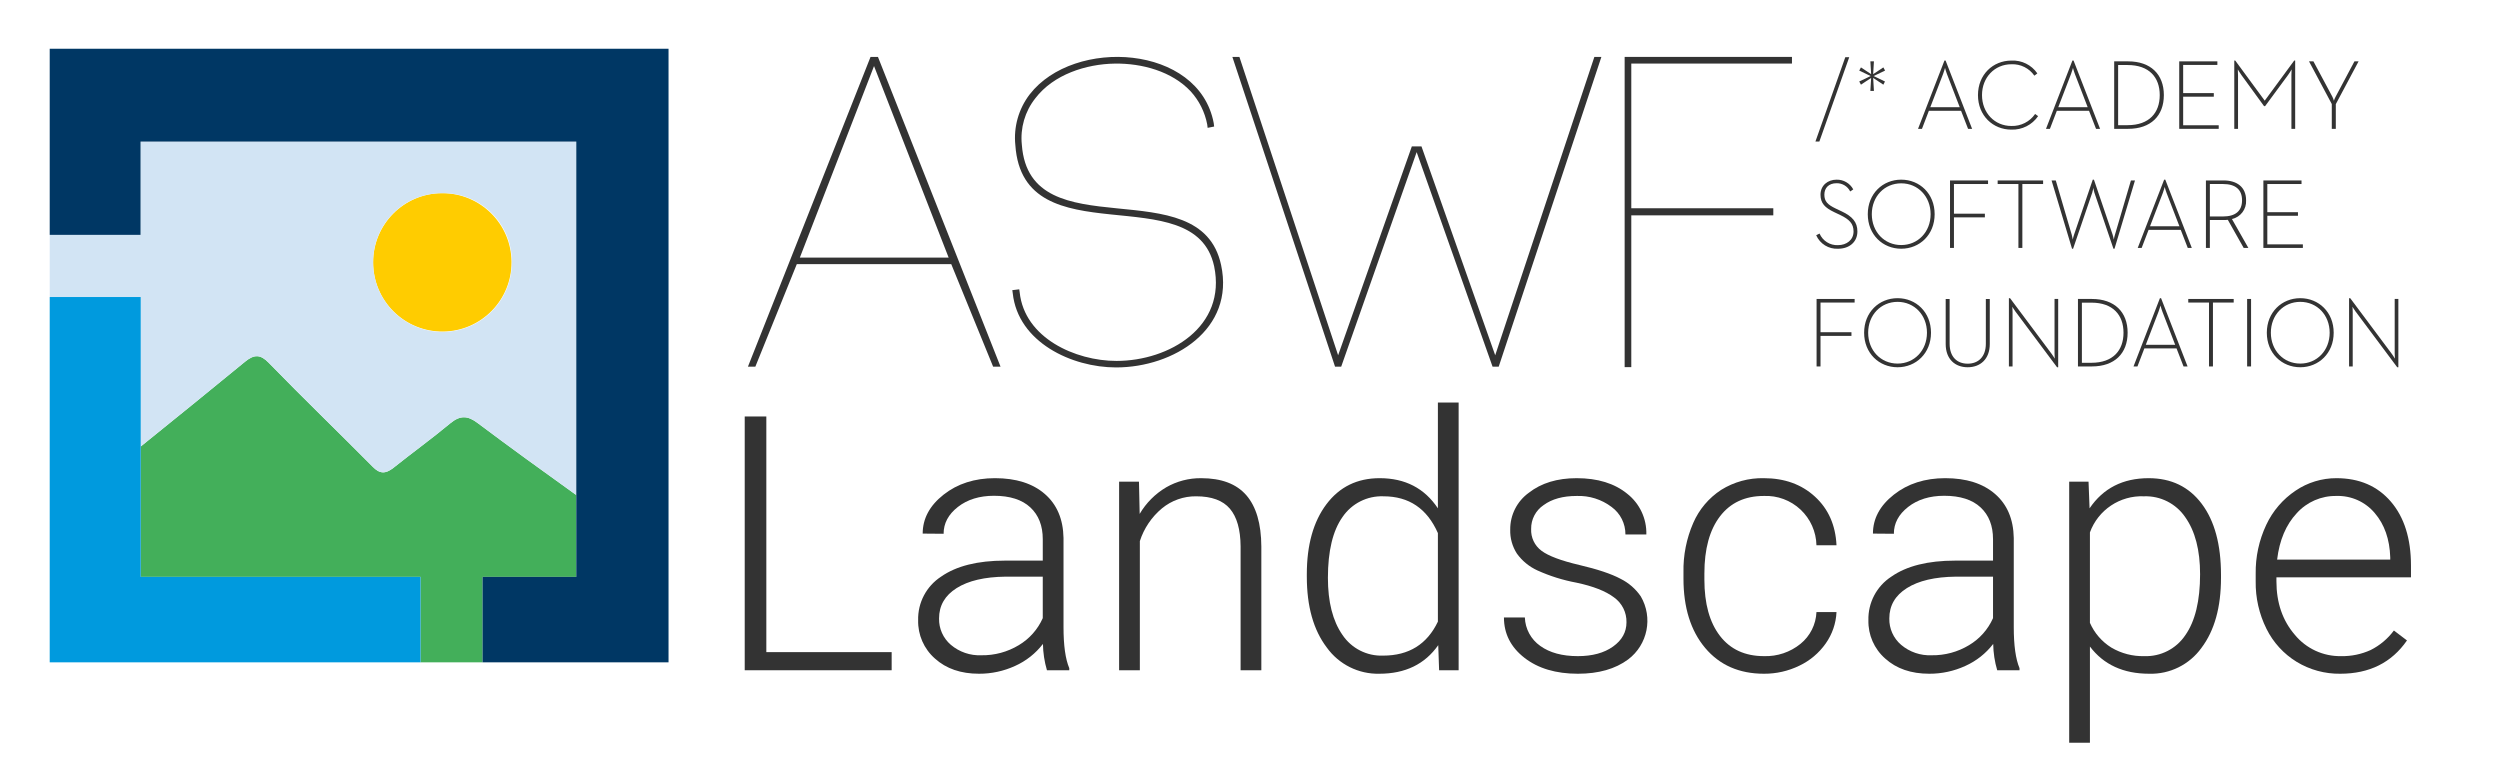
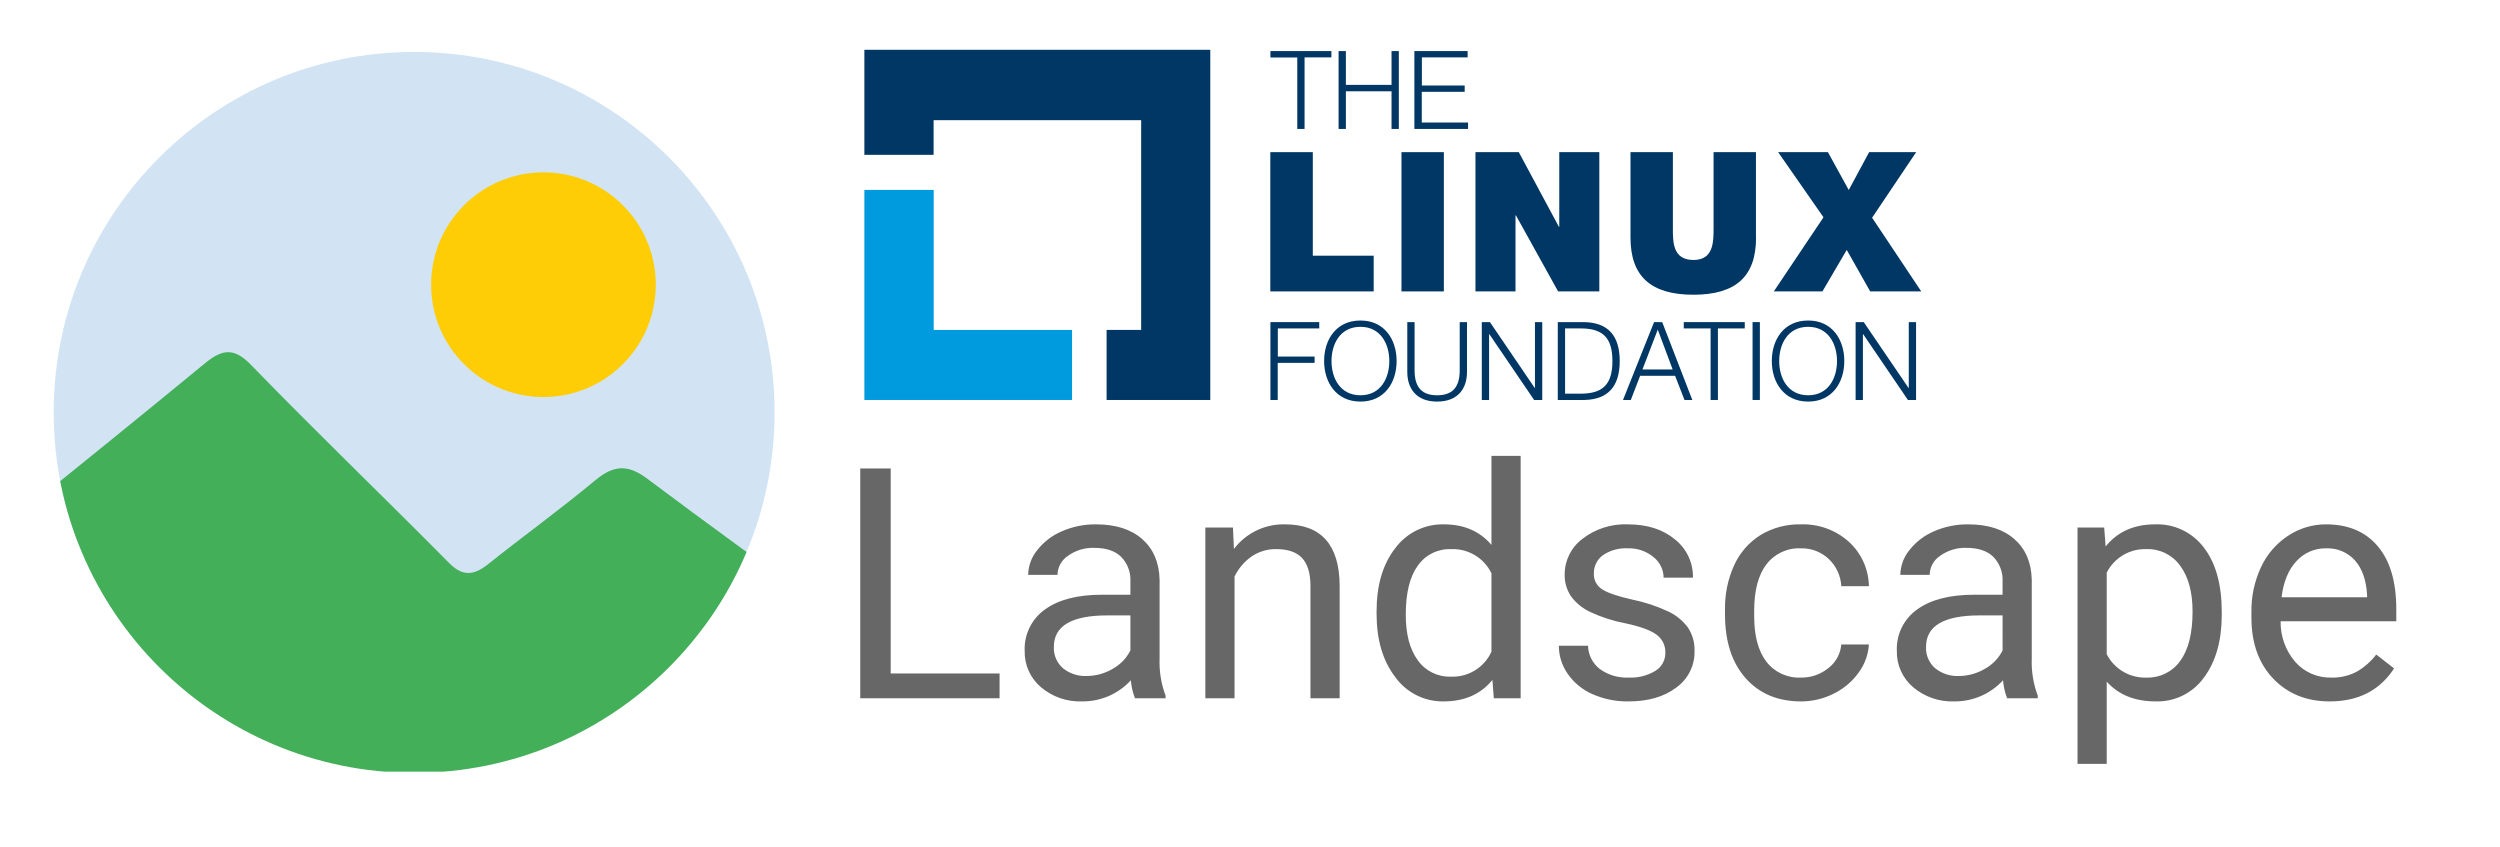
- <svg xmlns="http://www.w3.org/2000/svg" id="Layer_1" data-name="Layer 1" viewBox="0 0 860.634 264.563">
-   <defs>
-     <style>.cls-1{fill:#43af5a;}.cls-2{fill:#fc0;}.cls-3{fill:#d2e4f4;}.cls-4{fill:#009ade;}.cls-5{fill:#003764;}.cls-6{fill:#333;}</style>
+ <svg xmlns="http://www.w3.org/2000/svg" version="1.1" viewBox="0 0 627.48 212.579" data-name="Layer 1" id="Layer_1">
+   <defs id="defs800">
+     <style id="style792">.cls-1{fill:none;}.cls-2{clip-path:url(#clip-path);}.cls-3{clip-path:url(#clip-path-2);}.cls-4{fill:#d2e4f4;}.cls-5{fill:#ffcd05;}.cls-6{fill:#44af59;}.cls-7{fill:#676767;}.cls-8{fill:#333;}</style>
+     <clipPath id="clip-path">
+       <circle id="circle794" r="90.473" cy="103.506" cx="103.945" class="cls-1" />
+     </clipPath>
+     <clipPath id="clip-path-2">
+       <rect id="rect797" height="199.267" width="199.267" y="5.103" x="5.332" class="cls-1" />
+     </clipPath>
  </defs>
-   <path class="cls-1" d="M166.126,198.595h32.264V170.423c-11.429-8.188-22.755-16.384-33.97-24.796-3.42-2.594-6.014-2.712-9.433.118-6.367,5.306-13.089,10.141-19.574,15.329-2.712,2.122-4.717,2.122-7.193-.472-11.791-11.909-23.937-23.583-35.61-35.61-2.948-3.066-5.07-3.066-8.254-.472-11.926,9.802-23.91,19.491-35.909,29.184V198.596h96.319v29.416h21.36V198.596Z" />
-   <path class="cls-2" d="M152.51,114.142A23.82,23.82,0,1,0,128.455,90.323,23.82,23.82,0,0,0,152.51,114.142Z" />
-   <path class="cls-3" d="M48.447,102.252v51.45c11.999-9.693,23.984-19.382,35.909-29.184,3.184-2.594,5.306-2.594,8.254.472,11.674,12.027,23.819,23.701,35.61,35.61,2.476,2.594,4.481,2.594,7.193.472,6.485-5.188,13.206-10.023,19.574-15.329,3.42-2.83,6.014-2.712,9.433-.118,11.215,8.412,22.541,16.61,33.97,24.797V48.739H48.386V80.854H17.113v21.399h31.334ZM152.392,66.504a23.559,23.559,0,0,1,23.82,23.295h0q.004.321-.002.641a23.878,23.878,0,1,1-47.756-.111V90.323h0a23.63,23.63,0,0,1,23.439-23.82h0Q152.143,66.501,152.392,66.504Z" />
-   <path class="cls-4" d="M144.765,198.595H48.447V102.252H17.113V228.011H144.765Z" />
-   <path class="cls-5" d="M17.113,25.695V80.853H48.386V48.74h150.003V198.595H166.126v29.416h64.019V16.781H17.113Z" />
-   <polygon class="cls-6" points="636.608 19.687 635.253 19.687 624.965 48.727 626.32 48.727 636.608 19.687" />
-   <polygon class="cls-6" points="643.882 31.302 645.106 31.302 644.843 26.824 648.349 29.152 648.909 28.054 645.009 26.178 648.944 24.297 648.349 23.204 644.843 25.526 645.106 21.123 643.882 21.123 644.146 25.526 640.64 23.204 640.045 24.297 643.98 26.178 640.045 28.054 640.64 29.152 644.146 26.824 643.882 31.302" />
-   <path class="cls-6" d="M299.687,19.59,257.482,126.222H260.033l14.268-35.296h53.167l14.417,35.296h2.551L302.238,19.59ZM275.354,88.673l25.534-65.932,25.683,65.932H275.354Z" />
-   <path class="cls-6" d="M664.024,38.136h11.077l2.413,6.216h1.39l-9.127-23.504h-.395L660.29,44.352h1.355Zm4.895-12.679c.297-.783.629-1.984.663-2.082a21.873,21.873,0,0,0,.663,2.116l4.398,11.409H664.516Z" />
-   <path class="cls-6" d="M692.429,44.627a10.722,10.722,0,0,0,9.196-4.644l-1.024-.749a9.561,9.561,0,0,1-8.166,4.135c-5.787,0-10.122-4.546-10.122-10.625s4.335-10.625,10.122-10.625a9.124,9.124,0,0,1,7.903,3.929l1.024-.783a10.209,10.209,0,0,0-8.927-4.409c-6.348,0-11.512,4.815-11.512,11.889S686.081,44.627,692.429,44.627Z" />
-   <path class="cls-6" d="M708.076,38.136h11.077l2.413,6.216h1.39l-9.127-23.504h-.395l-9.093,23.504H705.691Zm4.89-12.679c.297-.783.629-1.984.663-2.082a21.87,21.87,0,0,0,.663,2.116l4.398,11.409H708.567Z" />
-   <path class="cls-6" d="M744.916,32.738c0-7.143-4.529-11.615-12.301-11.615h-4.798V44.352h4.798C740.415,44.352,744.916,39.88,744.916,32.738Zm-15.744,10.351V22.387h3.277c7.44,0,11.049,4.272,11.049,10.351s-3.603,10.351-11.049,10.351Z" />
-   <polygon class="cls-6" points="763.799 43.123 751.561 43.123 751.561 33.287 762.112 33.287 762.112 32.051 751.561 32.051 751.561 22.352 763.336 22.352 763.336 21.123 750.206 21.123 750.206 44.352 763.799 44.352 763.799 43.123" />
-   <path class="cls-6" d="M770.445,25.904c0-.818-.069-2.013-.069-2.013s.663,1.161,1.224,1.916l7.806,10.728h.366l7.903-10.728a19.437,19.437,0,0,0,1.224-1.916s-.069,1.195-.069,2.013V44.352h1.292V20.848h-.332L779.64,34.653,769.49,20.848h-.332V44.352h1.292V25.904Z" />
-   <path class="cls-6" d="M802.721,44.352H804.111V35.849l7.84-14.726h-1.424l-6.479,12.164a8.314,8.314,0,0,0-.595,1.401,8.382,8.382,0,0,0-.532-1.401l-6.514-12.164h-1.521l7.84,14.692v8.538Z" />
-   <path class="cls-6" d="M351.773,49.837A22.061,22.061,0,0,1,356.406,33.847c6.273-8.218,17.482-11.804,27.347-11.952,9.413-.149,19.724,2.688,26.152,9.562a23.406,23.406,0,0,1,5.679,11.357l.149,1.195,2.242-.446-.149-1.195c-5.078-27.044-48.118-29.589-63.358-9.865a24.574,24.574,0,0,0-4.93,17.482c2.688,39.002,61.717,10.608,68.436,41.69,4.335,20.771-15.389,32.574-33.621,32.574-14.194,0-31.676-7.92-33.323-23.607l-.149-1.047-2.39.297.149,1.047c1.796,16.888,20.325,25.551,35.565,25.551,19.873,0,40.941-13.147,36.16-35.268C413.187,57.757,354.461,86.448,351.773,49.837Z" />
-   <polygon class="cls-6" points="514.73 122.305 489.35 50.403 486.027 50.403 460.653 122.305 426.666 19.59 424.247 19.59 459.595 126.228 461.711 126.228 487.691 52.364 513.821 126.228 515.936 126.228 551.284 19.59 548.865 19.59 514.73 122.305" />
-   <path class="cls-6" d="M559.29,126.388H561.578V74.136h48.89V71.694H561.578V21.883h55.312V19.59H559.29Z" />
-   <path class="cls-6" d="M639.416,79.677c0-3.214-1.756-5.193-5.393-6.903l-2.082-.989c-2.779-1.332-3.9-2.459-3.9-4.781,0-2.356,1.555-3.929,4.198-3.929a5.105,5.105,0,0,1,4.695,2.837l1.058-.715a6.358,6.358,0,0,0-5.753-3.345c-3.042,0-5.524,1.979-5.524,5.193,0,2.939,1.555,4.478,4.695,5.976l2.082.989c3.14,1.504,4.598,2.974,4.598,5.673,0,2.939-2.413,4.712-5.358,4.712a6.596,6.596,0,0,1-6.348-3.997l-1.155.583a7.776,7.776,0,0,0,7.543,4.649C636.643,85.625,639.416,83.303,639.416,79.677Z" />
-   <path class="cls-6" d="M654.497,85.625c6.348,0,11.512-4.815,11.512-11.889s-5.158-11.889-11.512-11.889c-6.348,0-11.506,4.815-11.506,11.889S648.149,85.625,654.497,85.625Zm0-22.515c5.787,0,10.122,4.546,10.122,10.625s-4.335,10.625-10.122,10.625-10.122-4.546-10.122-10.625S648.709,63.11,654.497,63.11Z" />
-   <polygon class="cls-6" points="672.654 74.828 683.302 74.828 683.302 73.564 672.654 73.564 672.654 63.35 684.394 63.35 684.394 62.121 671.298 62.121 671.298 85.35 672.654 85.35 672.654 74.828" />
-   <polygon class="cls-6" points="694.848 85.35 696.203 85.35 696.203 63.35 703.346 63.35 703.346 62.121 687.7 62.121 687.7 63.35 694.848 63.35 694.848 85.35" />
-   <path class="cls-6" d="M728.08,80.81a12.143,12.143,0,0,0-.395,1.676c-.034-.137-.2-1.058-.395-1.676L720.84,61.846h-.395l-6.451,18.963a10.014,10.014,0,0,0-.429,1.676c-.034-.137-.2-1.058-.366-1.676l-5.49-18.689H706.257l7.046,23.504h.366L720.251,66.358c.2-.652.366-1.538.395-1.676a12.749,12.749,0,0,0,.366,1.676l6.548,19.267h.366l7.046-23.504h-1.39Z" />
-   <path class="cls-6" d="M739.655,79.134H750.732l2.413,6.216h1.39l-9.127-23.504h-.395l-9.093,23.504h1.355ZM744.55,66.455c.297-.783.629-1.984.663-2.082a21.873,21.873,0,0,0,.663,2.116l4.398,11.409H740.152Z" />
-   <path class="cls-6" d="M773.224,68.949c0-4.512-3.077-6.834-7.806-6.834h-6.022V85.345h1.355V75.743h4.661a11.035,11.035,0,0,0,1.521-.069l5.456,9.67h1.618l-5.656-9.945A6.234,6.234,0,0,0,773.224,68.949Zm-7.938,5.57H760.757V63.35h4.529c4.301,0,6.548,1.916,6.548,5.604C771.834,72.609,769.587,74.519,765.286,74.519Z" />
-   <polygon class="cls-6" points="792.771 84.121 780.532 84.121 780.532 74.279 791.084 74.279 791.084 73.049 780.532 73.049 780.532 63.35 792.307 63.35 792.307 62.121 779.177 62.121 779.177 85.35 792.771 85.35 792.771 84.121" />
-   <polygon class="cls-6" points="625.365 126.154 626.72 126.154 626.72 115.631 637.369 115.631 637.369 114.367 626.72 114.367 626.72 104.154 638.461 104.154 638.461 102.918 625.365 102.918 625.365 126.154" />
-   <path class="cls-6" d="M653.244,102.65c-6.348,0-11.512,4.815-11.512,11.889s5.158,11.889,11.512,11.889c6.348,0,11.512-4.815,11.512-11.889C664.75,107.465,659.592,102.65,653.244,102.65Zm0,22.515c-5.787,0-10.122-4.546-10.122-10.625s4.335-10.625,10.122-10.625,10.122,4.546,10.122,10.625C663.361,120.618,659.032,125.164,653.244,125.164Z" />
-   <path class="cls-6" d="M683.634,118.33c0,4.478-2.579,6.868-6.251,6.868-3.706,0-6.216-2.39-6.216-6.868V102.924H669.811v15.509c0,5.227,3.243,7.995,7.572,7.995,4.301,0,7.606-2.768,7.606-7.995V102.924h-1.355Z" />
-   <path class="cls-6" d="M707.281,121.71c0,.681.097,1.744.097,1.744s-.595-.955-1.024-1.538L691.966,102.65h-.395v23.504h1.258V107.362c0-.681-.097-1.744-.097-1.744s.595.955,1.024,1.538l14.388,19.267h.395V102.918h-1.258v18.792Z" />
-   <path class="cls-6" d="M720.142,102.918h-4.798V126.148h4.798c7.806,0,12.301-4.478,12.301-11.615C732.449,107.396,727.914,102.918,720.142,102.918Zm-.166,21.972h-3.277V104.188h3.277c7.44,0,11.049,4.272,11.049,10.351S727.422,124.89,719.976,124.89Z" />
-   <path class="cls-6" d="M743.561,102.65l-9.093,23.504h1.355l2.379-6.216h11.077l2.413,6.216h1.39l-9.127-23.504h-.395Zm5.256,16.058H738.694l4.398-11.443c.297-.783.629-1.979.663-2.082a21.873,21.873,0,0,0,.663,2.116Z" />
-   <polygon class="cls-6" points="753.317 104.154 760.46 104.154 760.46 126.154 761.815 126.154 761.815 104.154 768.958 104.154 768.958 102.918 753.317 102.918 753.317 104.154" />
-   <rect class="cls-6" x="773.584" y="102.918" width="1.355" height="23.23" />
-   <path class="cls-6" d="M791.873,102.65c-6.348,0-11.512,4.815-11.512,11.889s5.158,11.889,11.512,11.889c6.348,0,11.506-4.815,11.506-11.889C803.385,107.465,798.226,102.65,791.873,102.65Zm0,22.515c-5.787,0-10.122-4.546-10.122-10.625s4.335-10.625,10.122-10.625,10.122,4.546,10.122,10.625S797.66,125.164,791.873,125.164Z" />
-   <path class="cls-6" d="M824.384,102.918v18.792c0,.681.097,1.744.097,1.744s-.595-.955-1.024-1.538l-14.388-19.267h-.395v23.504h1.258V107.362c0-.681-.097-1.744-.097-1.744s.595.955,1.024,1.538l14.388,19.267h.395V102.918H824.384Z" />
-   <path class="cls-6" d="M263.812,224.496h43.142v6.24H256.372V143.374h7.44Z" />
-   <path class="cls-6" d="M360.416,230.736a33.93,33.93,0,0,1-1.38-9.061,25.029,25.029,0,0,1-9.63,7.591,29.507,29.507,0,0,1-12.39,2.67q-9.36,0-15.15-5.221a17.001,17.001,0,0,1-5.791-13.2,17.376,17.376,0,0,1,7.891-15q7.889-5.52,21.991-5.521h13.02v-7.38q0-6.961-4.29-10.951-4.291-3.989-12.51-3.989-7.501,0-12.42,3.84-4.92,3.841-4.92,9.24l-7.2-.061q0-7.74,7.2-13.41,7.2-5.67,17.701-5.67,10.86,0,17.131,5.43,6.269,5.432,6.45,15.151v30.721q0,9.42,1.98,14.101v.72Zm-22.561-5.16a24.104,24.104,0,0,0,12.871-3.48,20.474,20.474,0,0,0,8.25-9.3V198.516H346.135q-10.741.12-16.8,3.93-6.062,3.812-6.061,10.471a11.604,11.604,0,0,0,4.05,9.06A15.257,15.257,0,0,0,337.855,225.576Z" />
-   <path class="cls-6" d="M392.097,165.815l.24,11.101a25.769,25.769,0,0,1,9.121-9.15,23.691,23.691,0,0,1,12.06-3.15q10.441,0,15.541,5.88,5.099,5.881,5.16,17.641v42.602h-7.14V188.075q-.061-8.7-3.69-12.961-3.631-4.26-11.61-4.26a18.165,18.165,0,0,0-11.791,4.17,24.44,24.44,0,0,0-7.59,11.25v44.462h-7.14V165.815Z" />
-   <path class="cls-6" d="M449.878,197.675q0-15.12,6.75-24.091,6.749-8.969,18.33-8.97,13.141,0,20.041,10.38v-36.421h7.141v92.163H495.419l-.3-8.641q-6.901,9.842-20.28,9.841a21.645,21.645,0,0,1-18.09-9.03q-6.872-9.031-6.871-24.391Zm7.26,1.261q0,12.42,4.98,19.591a16.106,16.106,0,0,0,14.04,7.17q13.26,0,18.841-11.7V183.515q-5.58-12.659-18.721-12.66a16.298,16.298,0,0,0-14.1,7.11Q457.138,185.075,457.138,198.936Z" />
-   <path class="cls-6" d="M559.921,214.235a10.233,10.233,0,0,0-4.29-8.58q-4.291-3.24-12.93-5.07a58.279,58.279,0,0,1-13.411-4.2,17.851,17.851,0,0,1-7.08-5.79,14.443,14.443,0,0,1-2.31-8.28,15.446,15.446,0,0,1,6.42-12.69q6.419-5.008,16.44-5.01,10.859,0,17.431,5.37a17.236,17.236,0,0,1,6.57,14.011h-7.2a11.628,11.628,0,0,0-4.771-9.48,18.766,18.766,0,0,0-12.03-3.78q-7.081,0-11.37,3.15a9.719,9.719,0,0,0-4.29,8.19,8.856,8.856,0,0,0,3.569,7.53q3.57,2.67,13.021,4.89,9.451,2.221,14.161,4.74a18.349,18.349,0,0,1,6.99,6.061,16.666,16.666,0,0,1-4.351,21.721q-6.63,4.92-17.311,4.92-11.341,0-18.391-5.49-7.052-5.49-7.05-13.891h7.2a12.481,12.481,0,0,0,5.31,9.811q4.89,3.51,12.931,3.51,7.5,0,12.12-3.3Q559.921,219.277,559.921,214.235Z" />
-   <path class="cls-6" d="M607.263,225.876a18.965,18.965,0,0,0,12.57-4.229,14.89,14.89,0,0,0,5.49-10.951h6.9a20.337,20.337,0,0,1-3.721,10.831,23.299,23.299,0,0,1-9.09,7.65,27.412,27.412,0,0,1-12.15,2.76q-12.781,0-20.251-8.881-7.471-8.878-7.47-23.88v-2.16a40.581,40.581,0,0,1,3.359-16.98,25.886,25.886,0,0,1,9.631-11.4,26.584,26.584,0,0,1,14.67-4.021q10.68,0,17.611,6.36,6.93,6.36,7.41,16.74h-6.9a17.374,17.374,0,0,0-18.121-16.98q-9.719,0-15.09,7.021-5.372,7.02-5.37,19.681v2.1q0,12.42,5.37,19.381Q597.481,225.877,607.263,225.876Z" />
-   <path class="cls-6" d="M687.546,230.736a33.933,33.933,0,0,1-1.38-9.061,25.035,25.035,0,0,1-9.631,7.591,29.507,29.507,0,0,1-12.391,2.67q-9.36,0-15.15-5.221a17.002,17.002,0,0,1-5.79-13.2,17.376,17.376,0,0,1,7.891-15q7.89-5.52,21.99-5.521h13.021v-7.38q0-6.961-4.29-10.951-4.291-3.989-12.511-3.989-7.5,0-12.42,3.84-4.92,3.841-4.92,9.24l-7.2-.061q0-7.74,7.2-13.41,7.2-5.67,17.7-5.67,10.859,0,17.131,5.43,6.27,5.432,6.45,15.151v30.721q0,9.42,1.979,14.101v.72Zm-22.561-5.16a24.103,24.103,0,0,0,12.87-3.48,20.471,20.471,0,0,0,8.25-9.3V198.516H673.266q-10.742.12-16.801,3.93-6.062,3.812-6.061,10.471a11.604,11.604,0,0,0,4.051,9.06A15.255,15.255,0,0,0,664.985,225.576Z" />
-   <path class="cls-6" d="M764.587,198.936q0,15.18-6.72,24.091a21.407,21.407,0,0,1-18.001,8.91q-13.32,0-20.4-9.36v33.121h-7.14V165.815h6.66l.359,9.18q7.021-10.38,20.341-10.38,11.64,0,18.271,8.82,6.63,8.82,6.63,24.48Zm-7.2-1.261q0-12.42-5.1-19.62a16.447,16.447,0,0,0-14.221-7.2,18.945,18.945,0,0,0-18.601,12.42v31.142a19.064,19.064,0,0,0,7.38,8.521,21.284,21.284,0,0,0,11.341,2.939,16.292,16.292,0,0,0,14.131-7.23Q757.387,211.417,757.387,197.675Z" />
-   <path class="cls-6" d="M805.629,231.937a28.177,28.177,0,0,1-14.971-4.08,27.805,27.805,0,0,1-10.41-11.37,35.446,35.446,0,0,1-3.72-16.351v-2.58a38.198,38.198,0,0,1,3.63-16.861,28.887,28.887,0,0,1,10.11-11.79,24.946,24.946,0,0,1,14.04-4.29q11.82,0,18.751,8.07,6.93,8.07,6.931,22.051V198.755H783.668v1.381q0,11.041,6.331,18.391a20.134,20.134,0,0,0,15.93,7.35,23.392,23.392,0,0,0,10.171-2.1,22.551,22.551,0,0,0,8.01-6.721l4.5,3.42Q820.69,231.938,805.629,231.937Zm-1.32-61.202a17.952,17.952,0,0,0-13.65,5.94q-5.55,5.94-6.75,15.96h38.941v-.779q-.3-9.36-5.34-15.241A16.551,16.551,0,0,0,804.309,170.734Z" />
+   <g id="g812" clip-path="url(#clip-path)" class="cls-2">
+     <g id="g810" clip-path="url(#clip-path-2)" class="cls-3">
+       <path id="path804" d="M-2.811,9.002v44.513H-46.157v29.66H-2.728v71.31c16.631-13.434,33.243-26.864,49.771-40.45,4.413-3.596,7.355-3.596,11.44.654,16.18,16.67,33.014,32.85,49.357,49.357,3.432,3.596,6.21,3.596,9.969.654,8.989-7.191,18.305-13.892,27.13-21.246,4.74-3.922,8.335-3.759,13.075-.163,15.544,11.659,31.242,23.021,47.084,34.37V9.002Z" class="cls-4" />
+       <path id="path806" d="M136.643,99.652a28.197,28.197,0,1,0-.279.001Q136.503,99.654,136.643,99.652Z" class="cls-5" />
+       <path id="path808" d="M164.984,193.687h44.719v-39.048c-15.842-11.349-31.54-22.709-47.084-34.369-4.74-3.596-8.335-3.759-13.075.163-8.825,7.355-18.141,14.055-27.13,21.247-3.759,2.942-6.537,2.942-9.97-.654C96.101,124.52,79.267,108.34,63.087,91.67c-4.086-4.249-7.028-4.249-11.44-.654C35.117,104.603,18.507,118.032,1.876,131.466v62.223H135.378v40.772h29.606V193.689Z" class="cls-6" />
+     </g>
+   </g>
+   <path id="path814" d="M223.558,117.586h-7.644v57.669h34.973V169.037H223.557V117.586Zm67.491,27.924q-.159-6.496-4.357-10.199-4.198-3.703-11.604-3.703a20.789,20.789,0,0,0-8.575,1.743,15.549,15.549,0,0,0-6.179,4.732,10.111,10.111,0,0,0-2.277,6.199h7.367a5.837,5.837,0,0,1,2.654-4.794,10.685,10.685,0,0,1,6.574-1.979q4.476,0,6.773,2.278a8.232,8.232,0,0,1,2.297,6.118v3.367h-7.13q-9.228,0-14.317,3.703a12.115,12.115,0,0,0-5.09,10.397,11.595,11.595,0,0,0,4.06,9.09,15.124,15.124,0,0,0,10.397,3.584,16.346,16.346,0,0,0,12.199-5.307,15.368,15.368,0,0,0,1.03,4.516H292.553v-.636a24.117,24.117,0,0,1-1.504-9.386Zm-7.328,17.743a10.784,10.784,0,0,1-4.475,4.633,12.88,12.88,0,0,1-6.536,1.783,8.825,8.825,0,0,1-5.901-1.941,6.669,6.669,0,0,1-2.298-5.386q0-7.881,13.467-7.882h5.743ZM322.536,131.608a15.615,15.615,0,0,0-12.833,6.178l-.238-5.386H302.535v42.855h7.327V144.717a12.908,12.908,0,0,1,4.199-4.991,10.576,10.576,0,0,1,6.258-1.901q4.396,0,6.477,2.219,2.079,2.219,2.118,6.851v28.359h7.328V146.936q-.12-15.328-13.704-15.328Zm51.806,5.149Q369.945,131.608,362.42,131.608a14.778,14.778,0,0,0-12.238,6q-4.674,6-4.674,15.863v.554q0,9.824,4.695,15.922a14.635,14.635,0,0,0,12.139,6.099q7.843,0,12.239-5.387l.356,4.596h6.733v-60.837h-7.327Zm0,26.814a10.685,10.685,0,0,1-10.178,6.258,9.728,9.728,0,0,1-8.319-4.118q-3.009-4.12-3.009-11.407,0-8.159,3.009-12.318a9.775,9.775,0,0,1,8.397-4.159,10.772,10.772,0,0,1,10.099,6.06Zm44.281-10.139A39.55,39.55,0,0,0,409.731,150.5q-5.487-1.227-7.585-2.574a4.443,4.443,0,0,1-2.098-4.001,5.486,5.486,0,0,1,2.256-4.554,10.025,10.025,0,0,1,6.259-1.743,9.574,9.574,0,0,1,6.436,2.179,6.615,6.615,0,0,1,2.554,5.188h7.367a11.952,11.952,0,0,0-4.534-9.625q-4.537-3.762-11.824-3.762a17.396,17.396,0,0,0-11.387,3.645,11.117,11.117,0,0,0-4.456,8.911,9.471,9.471,0,0,0,1.565,5.466,12.562,12.562,0,0,0,4.832,3.96,36.902,36.902,0,0,0,8.833,2.851q5.564,1.188,7.802,2.831a5.396,5.396,0,0,1,2.237,4.615,5.172,5.172,0,0,1-2.514,4.495,11.812,11.812,0,0,1-6.674,1.684,11.448,11.448,0,0,1-7.268-2.158,7.584,7.584,0,0,1-2.95-5.842h-7.328a12.264,12.264,0,0,0,2.238,7.069,14.807,14.807,0,0,0,6.198,5.089,21.586,21.586,0,0,0,9.11,1.823q7.327,0,11.922-3.466a10.967,10.967,0,0,0,4.594-9.209,10.083,10.083,0,0,0-1.643-5.842,12.972,12.972,0,0,0-5.05-4.1Zm24.734-11.783a10.253,10.253,0,0,1,8.654-4.02,9.796,9.796,0,0,1,6.991,2.674,10.101,10.101,0,0,1,3.148,6.832h6.931a15.433,15.433,0,0,0-5.089-11.209,17.187,17.187,0,0,0-11.98-4.317,18.732,18.732,0,0,0-10.159,2.693,17.493,17.493,0,0,0-6.595,7.564,25.798,25.798,0,0,0-2.297,11.13v1.228q0,10.138,5.168,15.982,5.168,5.842,13.922,5.841a18.006,18.006,0,0,0,8.258-1.98,16.7,16.7,0,0,0,6.237-5.307,13.294,13.294,0,0,0,2.536-7.011h-6.931a8.363,8.363,0,0,1-3.248,5.941,10.555,10.555,0,0,1-6.852,2.377,10.303,10.303,0,0,1-8.714-4.001q-3.051-4-3.05-11.406v-1.387q0-7.604,3.07-11.624Zm66.6,3.862q-.159-6.496-4.357-10.199T493.994,131.608a20.789,20.789,0,0,0-8.574,1.743,15.544,15.544,0,0,0-6.179,4.732,10.112,10.112,0,0,0-2.278,6.199h7.367a5.837,5.837,0,0,1,2.654-4.794,10.685,10.685,0,0,1,6.575-1.979q4.476,0,6.773,2.278a8.231,8.231,0,0,1,2.297,6.118v3.367H495.501q-9.229,0-14.319,3.703a12.117,12.117,0,0,0-5.089,10.397,11.595,11.595,0,0,0,4.06,9.09,15.12,15.12,0,0,0,10.396,3.584,16.348,16.348,0,0,0,12.2-5.307,15.318,15.318,0,0,0,1.029,4.516h7.685v-.636a24.086,24.086,0,0,1-1.507-9.386Zm-7.327,17.743a10.788,10.788,0,0,1-4.476,4.633,12.88,12.88,0,0,1-6.536,1.783,8.825,8.825,0,0,1-5.901-1.941,6.669,6.669,0,0,1-2.296-5.386q0-7.881,13.466-7.882h5.744Zm38.3-31.646q-7.961,0-12.437,5.545l-.357-4.753h-6.693v59.331h7.328V171.097q4.475,4.951,12.277,4.949A14.346,14.346,0,0,0,553.168,170.066q4.475-5.98,4.475-15.763v-.673q0-10.377-4.495-16.2a14.615,14.615,0,0,0-12.219-5.822Zm6.277,34.281a9.904,9.904,0,0,1-8.377,4.178,10.792,10.792,0,0,1-10.059-5.862V143.728a10.772,10.772,0,0,1,9.98-5.902,9.952,9.952,0,0,1,8.476,4.199q3.089,4.199,3.089,11.446,0,8.239-3.11,12.417ZM583.824,131.608a17.127,17.127,0,0,0-9.486,2.831,18.994,18.994,0,0,0-6.812,7.843,25.718,25.718,0,0,0-2.437,11.387V155.016q0,9.585,5.466,15.308,5.466,5.724,14.18,5.723,10.773,0,16.159-8.277l-4.475-3.485a16.511,16.511,0,0,1-4.714,4.198,12.763,12.763,0,0,1-6.575,1.585,11.64,11.64,0,0,1-9.012-3.902,15.231,15.231,0,0,1-3.702-10.238H601.449v-3.05q0-10.257-4.634-15.764-4.634-5.505-12.991-5.505Zm10.297,18.299H572.654q.713-5.822,3.724-9.05a9.775,9.775,0,0,1,7.446-3.228,9.204,9.204,0,0,1,7.287,3.069q2.693,3.071,3.01,8.654Z" class="cls-7" />
+   <style type="text/css" id="style1065">
+ 	.Graphic_x0020_Style_x0020_2{fill:none;}
+ 	.st0{fill:#003764;}
+ 	.st1{fill:#009ADE;}
+ </style>
+   <style type="text/css" id="style1286">
+ 	.Graphic_x0020_Style{fill:none;}
+ 	.st0{fill:#003764;}
+ 	.st1{fill:#009ADE;}
+ </style>
+   <style type="text/css" id="style1448">
+ 	.Graphic_x0020_Style_x0020_2{fill:none;}
+ 	.st0{fill:#003764;}
+ 	.st1{fill:#009ADE;}
+ </style>
+   <g transform="matrix(0.2652668,0,0,0.2684607,216.9504,12.49749)" id="g1498">
+     <g id="g1456">
+       <path class="st0" d="m 384.2,1.2 h 57.7 V 7.1 H 416.5 V 74 h -6.9 V 7.2 h -25.4 z" id="path1450" />
+       <path class="st0" d="m 448.7,1.2 h 6.9 v 31.6 h 43.2 V 1.2 h 6.9 V 74 h -6.9 V 38.8 H 455.6 V 74 h -6.9 z" id="path1452" />
+       <path class="st0" d="m 520.5,1.2 h 50.3 V 7.1 H 527.5 V 33.4 H 568 v 5.9 H 527.4 V 68 h 43.8 v 6 H 520.4 V 1.2 Z" id="path1454" />
+     </g>
+     <g id="g1478">
+       <path class="st0" d="m 384.2,254.6 h 46.2 v 5.9 h -39.2 v 26.3 H 426 v 5.9 h -34.9 v 34.7 h -6.9 z" id="path1458" />
+       <path class="st0" d="m 469.4,253.1 c 22.8,0 34.2,17.9 34.2,37.9 0,20 -11.4,37.9 -34.2,37.9 -22.9,0 -34.4,-17.9 -34.4,-37.9 0,-20 11.4,-37.9 34.4,-37.9 z m 0,69.9 c 19.2,0 27.3,-16.1 27.3,-32 0,-15.9 -8.2,-32 -27.3,-32 -19.3,0 -27.4,16.1 -27.4,32 0,15.9 8.1,32 27.4,32 z" id="path1460" />
+       <path class="st0" d="m 513.7,254.6 h 6.9 v 45.1 c 0,16.8 7.8,23.3 21.3,23.3 13.6,0 21.4,-6.5 21.4,-23.3 v -45.1 h 6.9 v 46.6 c 0,15 -8.1,27.7 -28.3,27.7 -20.1,0 -28.2,-12.7 -28.2,-27.7 z" id="path1462" />
+       <path class="st0" d="m 584.2,254.6 h 7.7 l 42.4,61.6 h 0.2 v -61.6 h 6.9 v 72.8 h -7.7 l -42.4,-61.6 h -0.2 v 61.6 h -6.9 z" id="path1464" />
+       <path class="st0" d="m 656.1,254.6 h 25.2 c 22,0.5 33.4,12.3 33.4,36.4 0,24.1 -11.4,35.9 -33.4,36.4 h -25.2 z m 6.9,66.9 h 14.8 c 20.9,0 30,-8.7 30,-30.5 0,-21.8 -9.1,-30.5 -30,-30.5 H 663 Z" id="path1466" />
+       <path class="st0" d="m 747.2,254.6 h 7.7 l 28.5,72.8 H 776 l -8.9,-22.6 H 734 l -8.8,22.6 h -7.4 z m -11,44.3 h 28.6 l -14.1,-37.3 z" id="path1468" />
+       <path class="st0" d="M 775.3,254.6 H 833 v 5.9 h -25.4 v 66.9 h -6.9 v -66.9 h -25.4 z" id="path1470" />
+       <path class="st0" d="m 840.4,254.6 h 6.9 v 72.8 h -6.9 z" id="path1472" />
+       <path class="st0" d="m 893,253.1 c 22.8,0 34.2,17.9 34.2,37.9 0,20 -11.4,37.9 -34.2,37.9 -22.9,0 -34.4,-17.9 -34.4,-37.9 0,-20 11.4,-37.9 34.4,-37.9 z m 0,69.9 c 19.2,0 27.3,-16.1 27.3,-32 0,-15.9 -8.2,-32 -27.3,-32 -19.3,0 -27.4,16.1 -27.4,32 0,15.9 8.1,32 27.4,32 z" id="path1474" />
+       <path class="st0" d="m 937.9,254.6 h 7.7 l 42.4,61.6 h 0.2 v -61.6 h 6.9 v 72.8 h -7.7 L 945,265.8 h -0.2 v 61.6 h -6.9 z" id="path1476" />
+     </g>
+     <g id="g1490">
+       <path class="st0" d="m 384.2,95.7 h 40.1 v 96.8 h 57.6 v 33.4 H 384.1 V 95.7 Z" id="path1480" />
+       <path class="st0" d="m 508.2,95.7 h 40.1 v 130.2 h -40.1 z" id="path1482" />
+       <path class="st0" d="m 578.2,95.7 h 41 l 37.9,69.7 h 0.4 V 95.7 h 37.9 v 130.2 h -39 l -39.9,-71.1 h -0.4 v 71.1 h -37.9 z" id="path1484" />
+       <path class="st0" d="m 843.7,175.6 c 0,36.3 -19.1,53.4 -59.3,53.4 -40.1,0 -59.5,-17.1 -59.5,-53.4 V 95.7 H 765 v 70.9 c 0,13.1 -0.2,29.9 19.5,29.9 19,0 19,-16.8 19,-29.9 V 95.7 h 40.1 v 79.9 z" id="path1486" />
+       <path class="st0" d="M 907.5,156.6 864.6,95.7 h 47.1 l 19.7,35.4 19.3,-35.4 h 44.5 l -41.7,61.3 46.5,68.9 h -48.3 l -22.2,-38.8 -23,38.8 h -46 z" id="path1488" />
+     </g>
+     <g id="g1496">
+       <polygon class="st1" points="0,131 0,327.4 196.5,327.4 196.5,261.9 65.6,261.9 65.6,131 " id="polygon1492" />
+       <polygon class="st0" points="229.2,327.4 327.3,327.4 327.3,0 0,0 0,98.2 65.5,98.2 65.5,65.8 261.9,65.8 261.9,261.9 229.2,261.9 " id="polygon1494" />
+     </g>
+   </g>
</svg>
